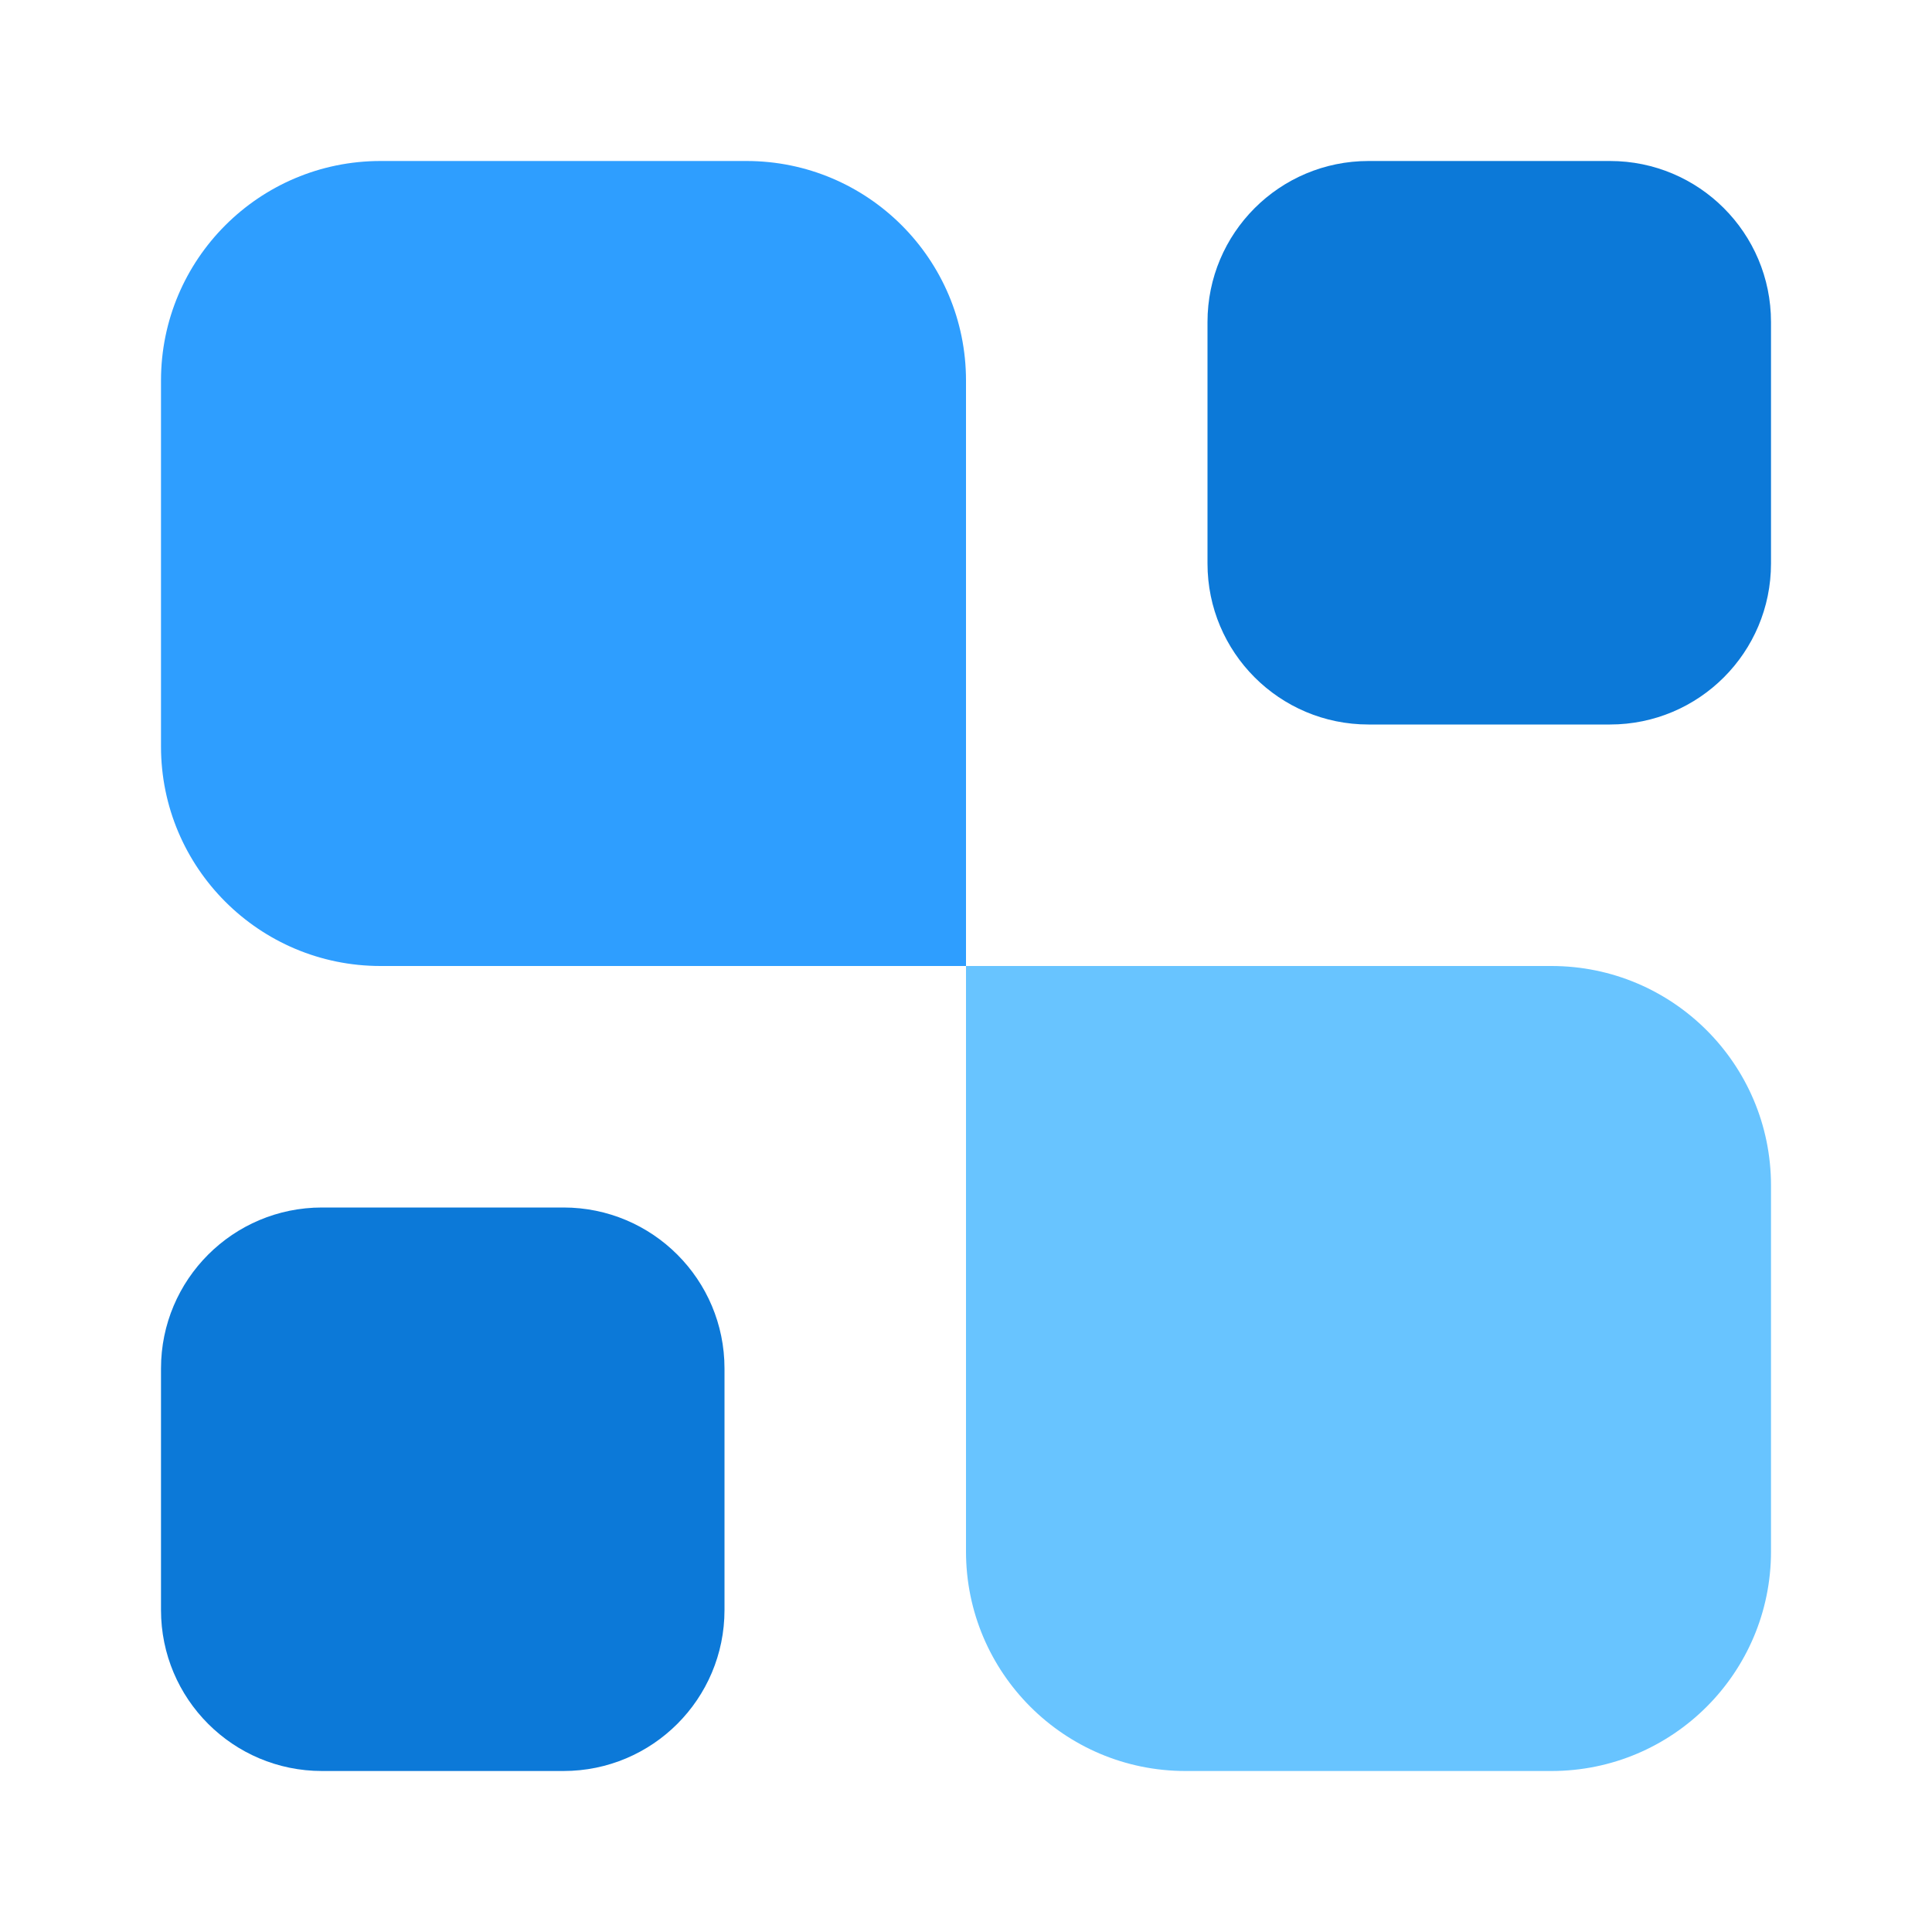
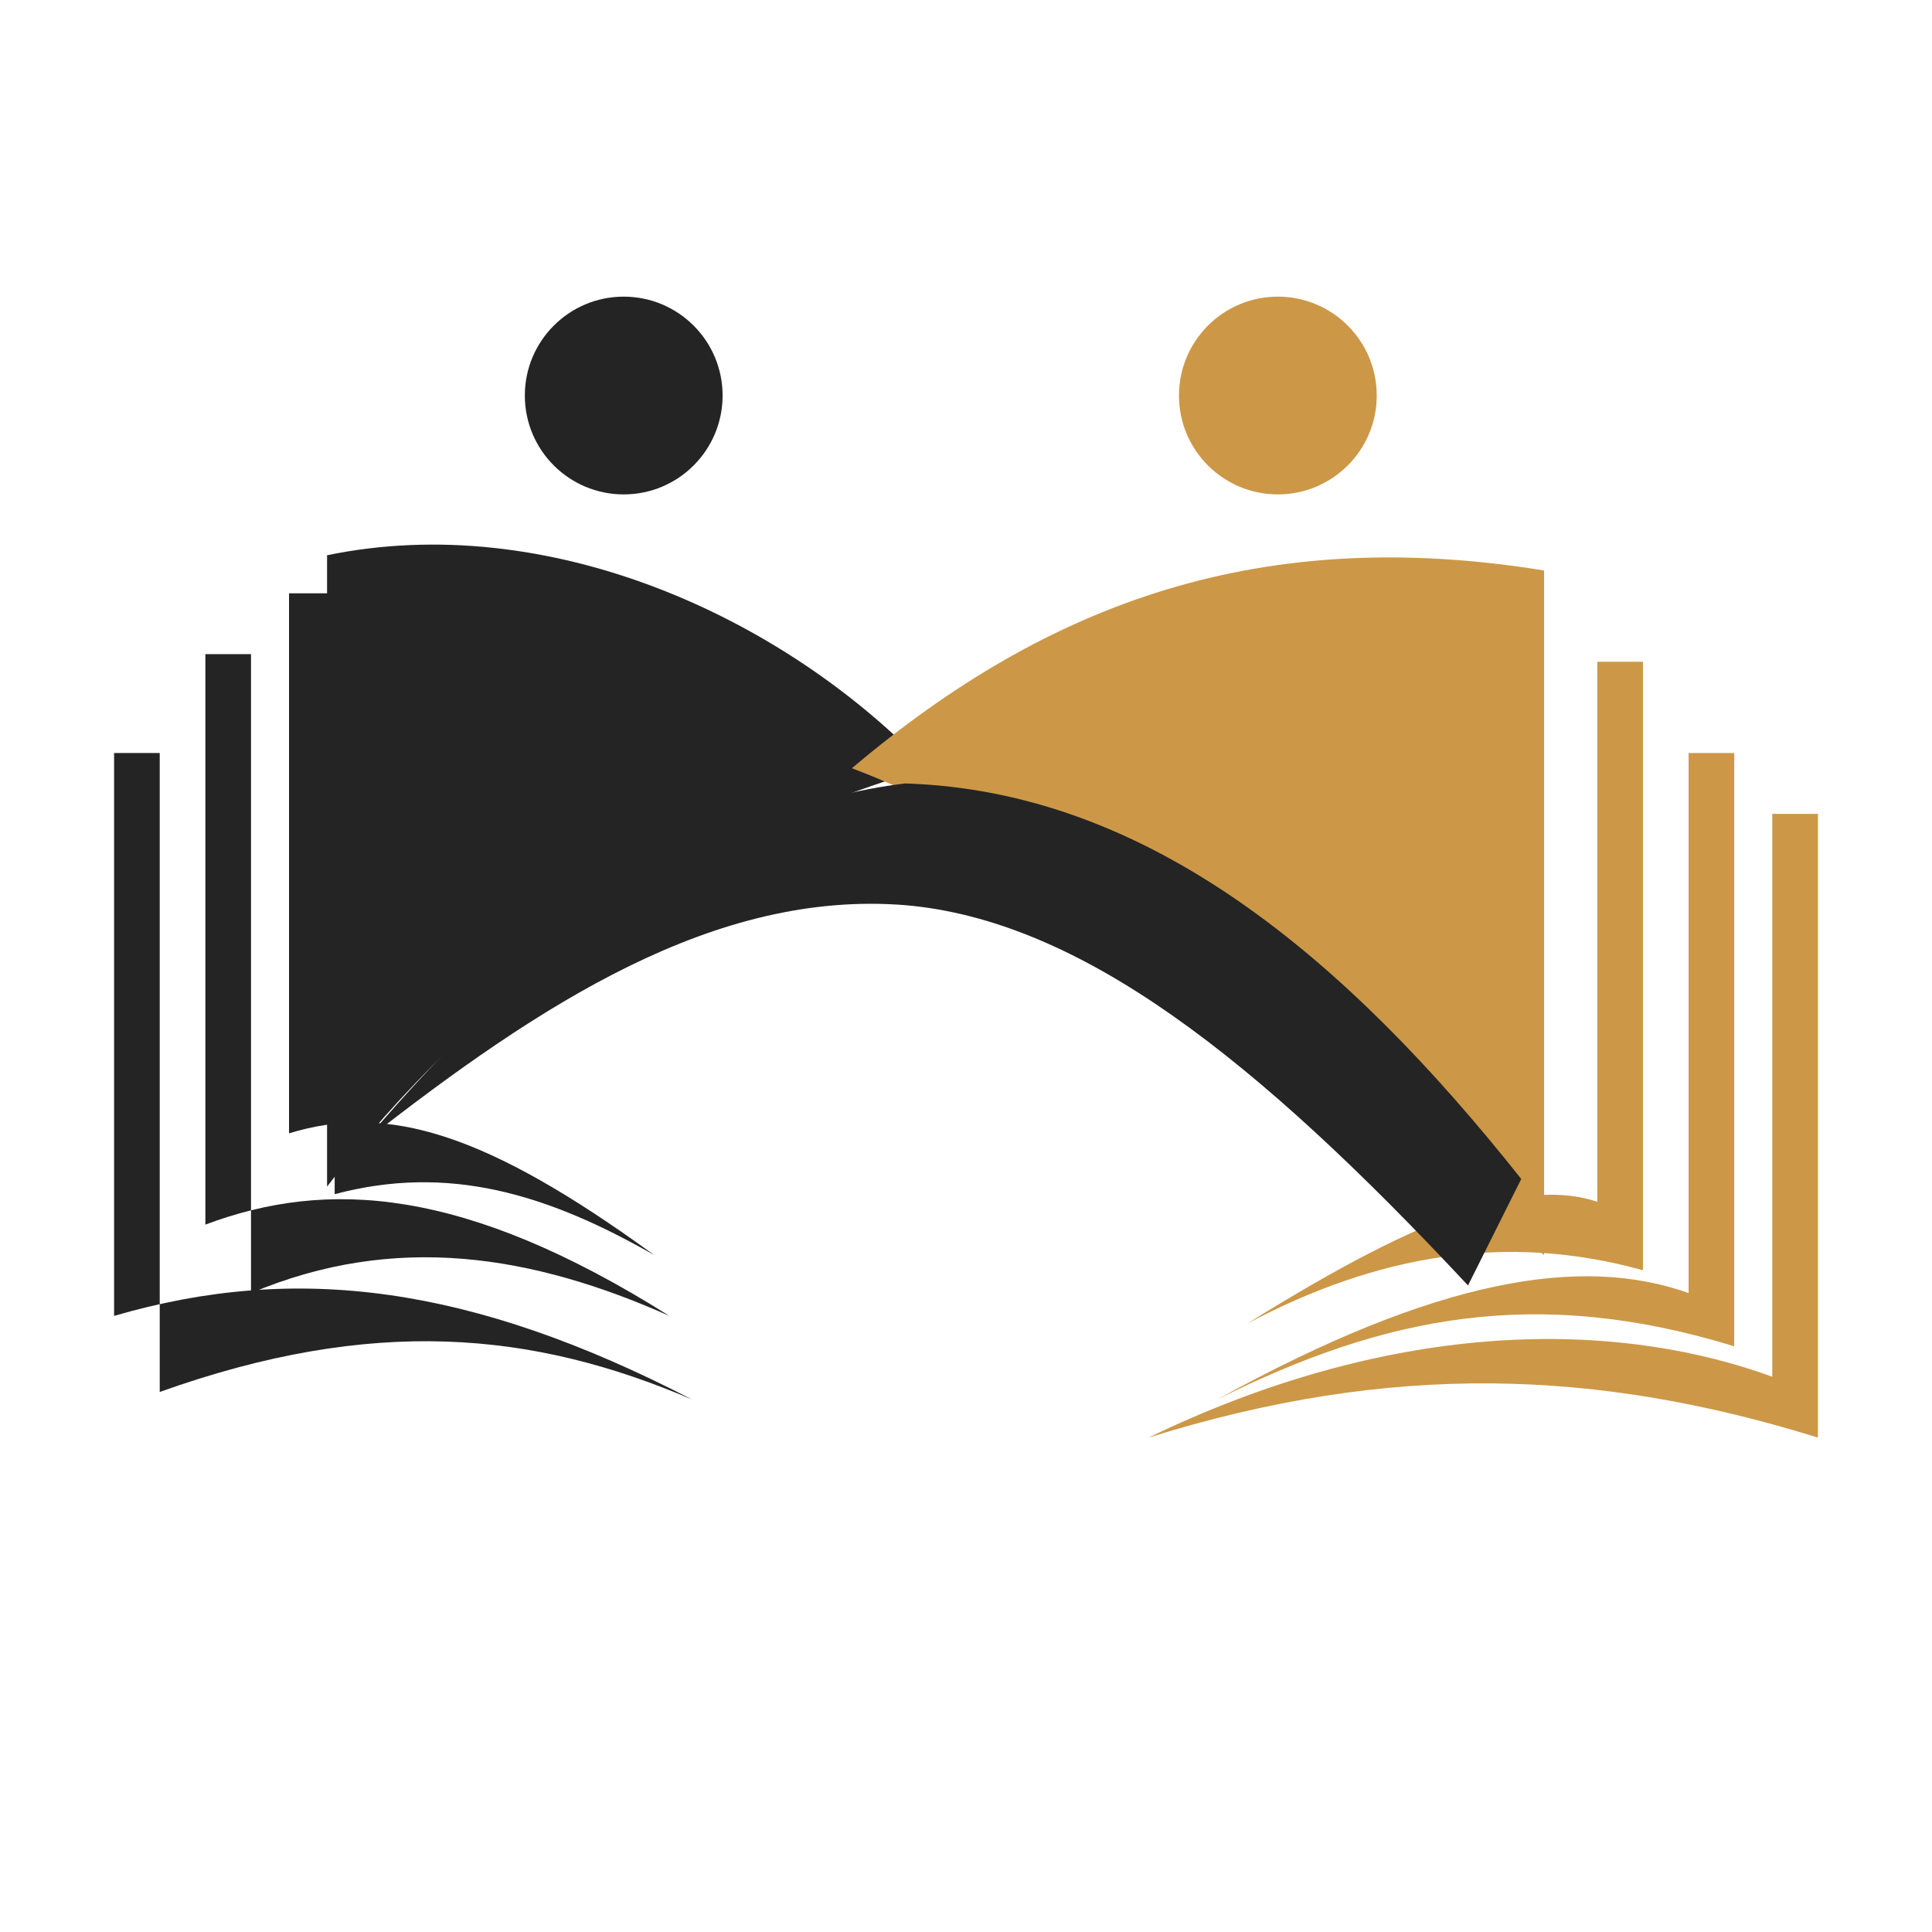
- <svg xmlns="http://www.w3.org/2000/svg" width="24" height="24" viewBox="0 0 24 24" fill="none">
-   <path d="M22 19.273C22 20.779 20.779 22 19.273 22H14.727C13.221 22 12 20.779 12 19.273V12H19.273C20.779 12 22 13.221 22 14.727V19.273Z" fill="#68C4FF" />
-   <path d="M20 2C21.105 2 22 2.895 22 4V7C22 8.105 21.105 9 20 9H17C15.895 9 15 8.105 15 7V4C15 2.895 15.895 2 17 2H20Z" fill="#0C79D8" />
-   <path d="M7 15C8.105 15 9 15.895 9 17V20C9 21.105 8.105 22 7 22H4C2.895 22 2 21.105 2 20V17C2 15.895 2.895 15 4 15H7Z" fill="#0C79D8" />
-   <path d="M12 12H4.727C3.221 12 2 10.779 2 9.273V4.727C2 3.221 3.221 2 4.727 2H9.273C10.779 2 12 3.221 12 4.727V12Z" fill="#2E9EFF" />
+ <svg xmlns="http://www.w3.org/2000/svg" viewBox="0 -20 254 254" color="#242424">
+   <style>@media(prefers-color-scheme:dark){svg{color:#f7f4ee}}</style>
+   <g id="mark">
+     <g fill="currentColor">
+       <circle cx="82" cy="32" r="13" />
+       <path d="M43 53C72 47 103 61 122 81C90 90 62 111 43 136Z" />
+       <path d="M15 79H21V163C49 153 70 155 91 164C62 149 39 146 15 153Z" />
+       <path d="M27 66H33V150C52 142 70 145 88 153C61 136 43 135 27 141Z" />
+       <path d="M38 58H44V137C59 133 72 137 86 145C64 129 51 125 38 129Z" />
+     </g>
+     <g fill="#cc9847">
+       <circle cx="168" cy="32" r="13" />
+       <path d="M112 81C138 59 166 49 203 55V145C168 117 141 92 112 81Z" />
+       <path d="M210 67H216V147C198 142 181 145 164 154C188 139 201 135 210 138Z" />
+       <path d="M222 79H228V157C202 149 182 153 160 164C189 148 208 145 222 150Z" />
+       <path d="M233 87H239V169C210 160 183 159 151 169C182 154 211 153 233 161Z" />
+     </g>
+     <path fill="currentColor" d="M48 130C71 103 94 86 119 83C151 84 177 106 200 135L193 149C165 119 142 101 119 99C94 97 71 112 48 130Z" />
+   </g>
</svg>
